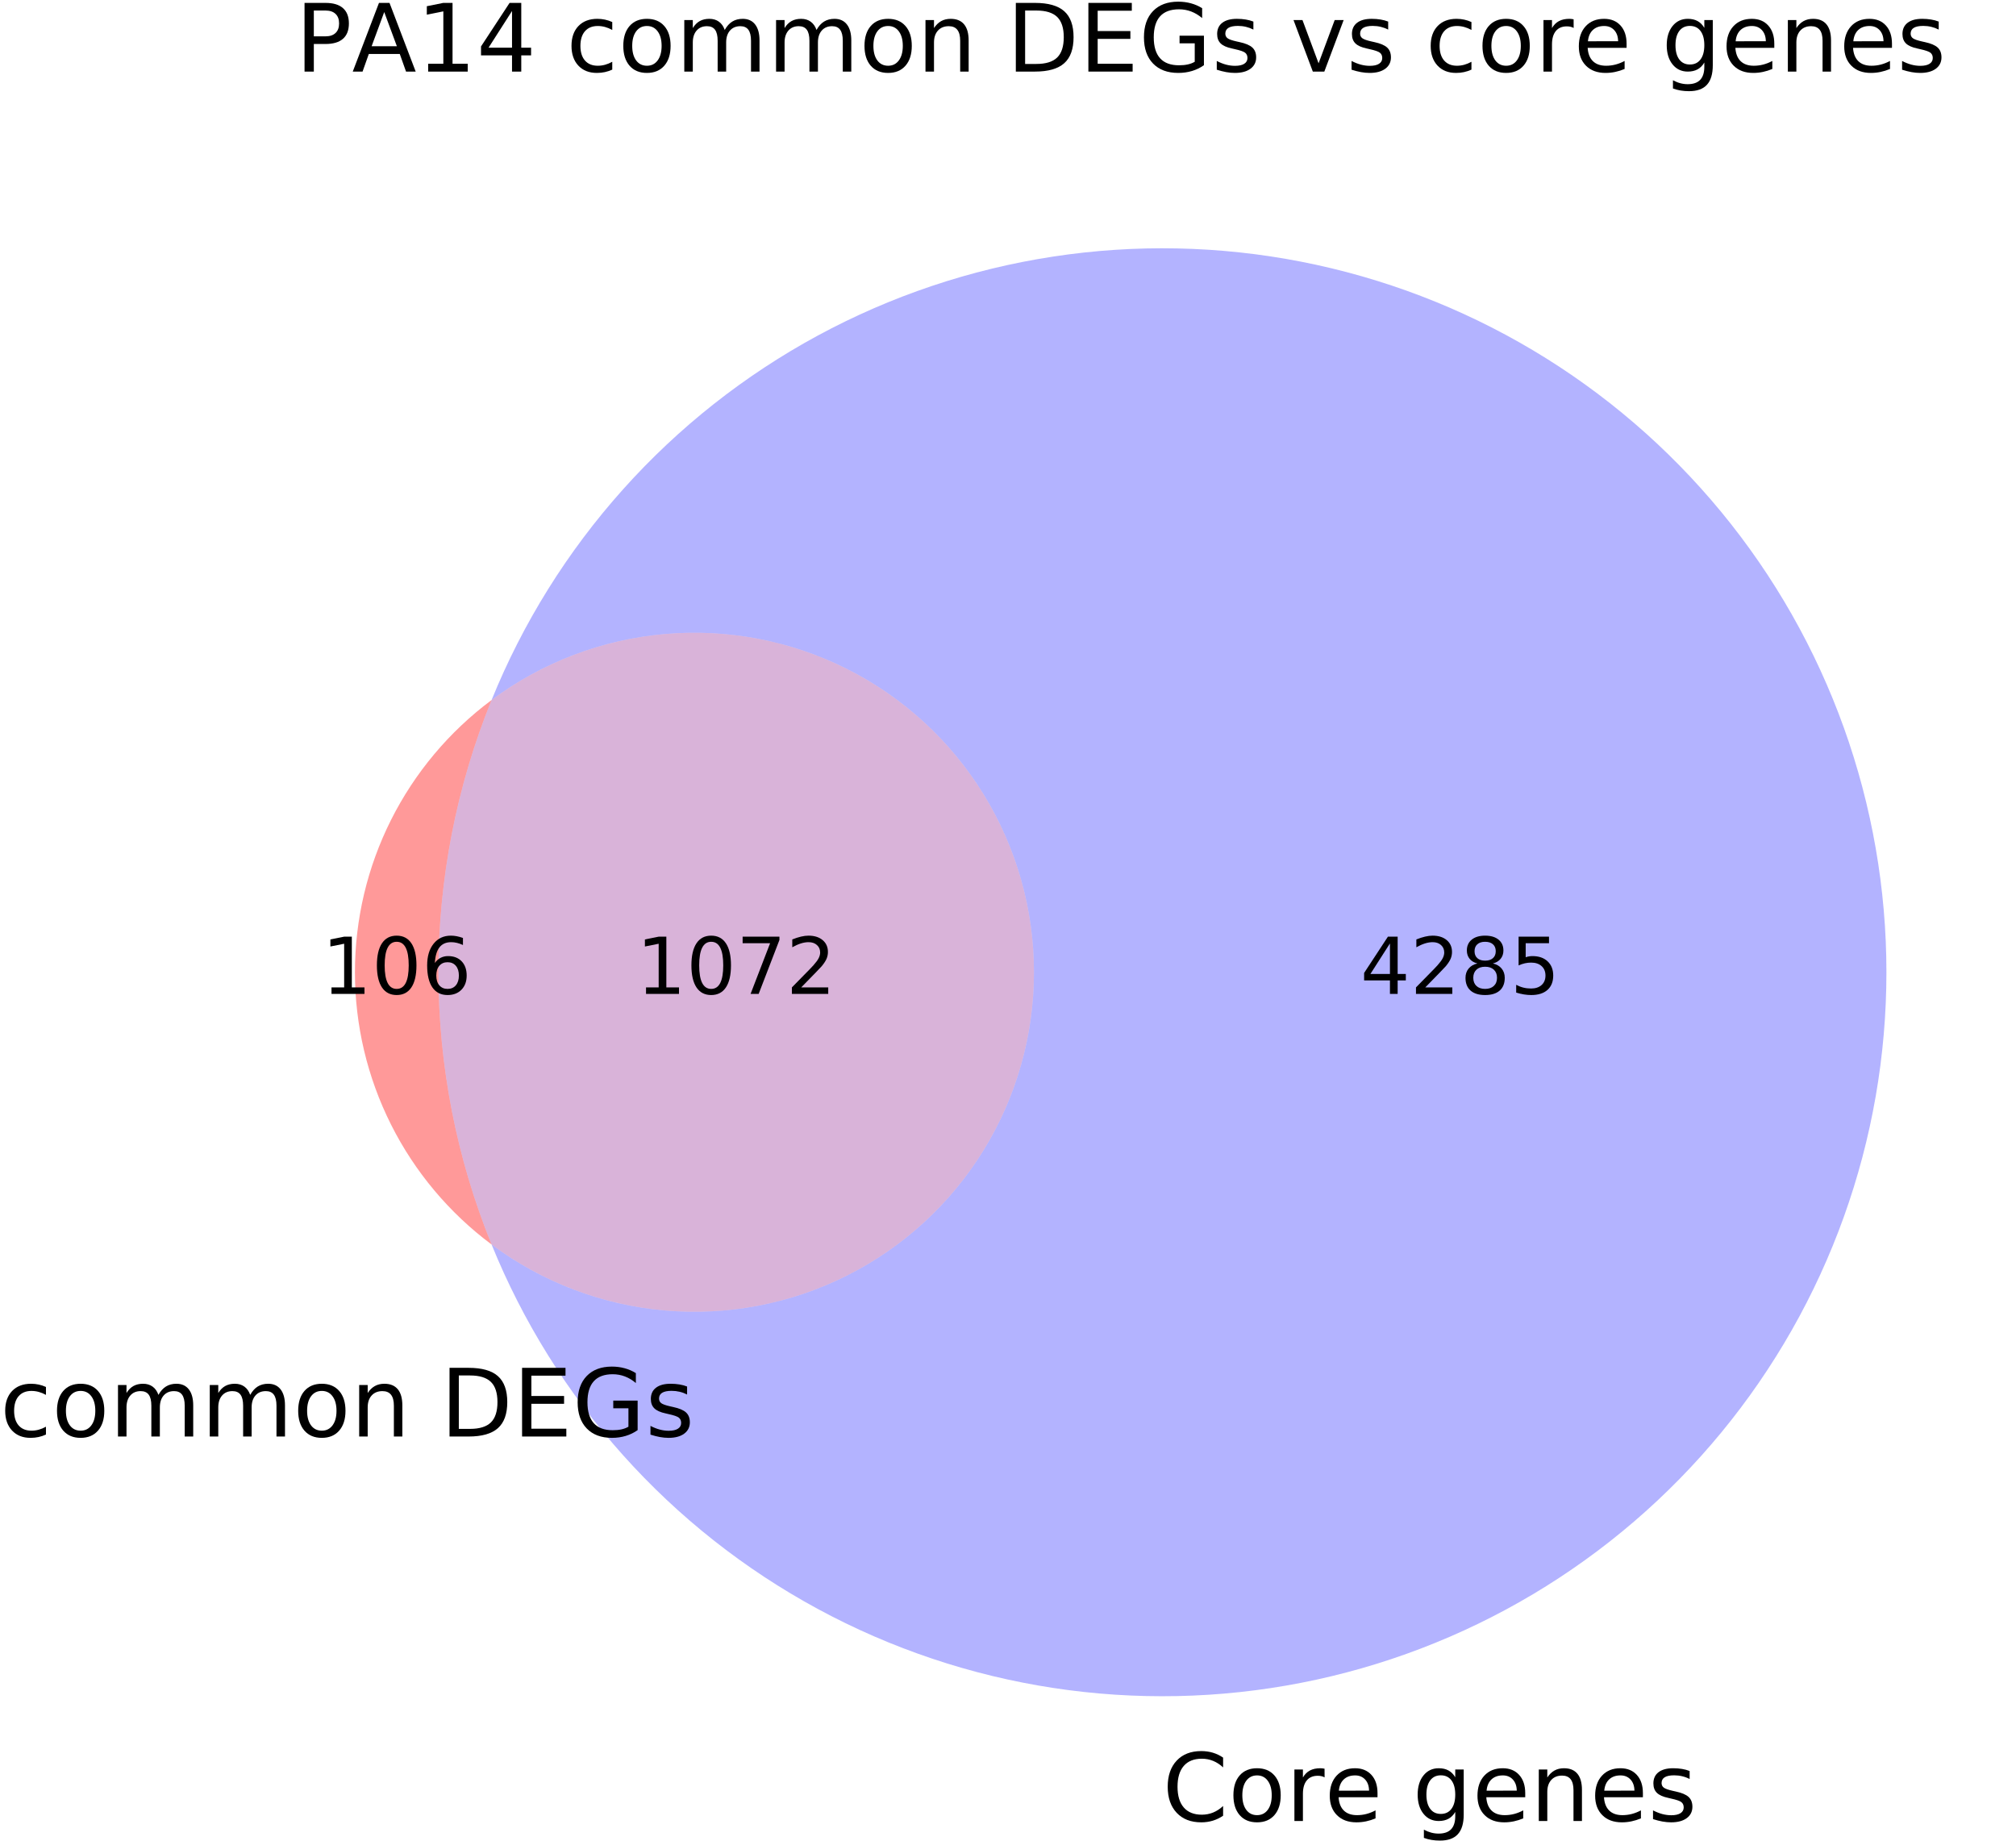
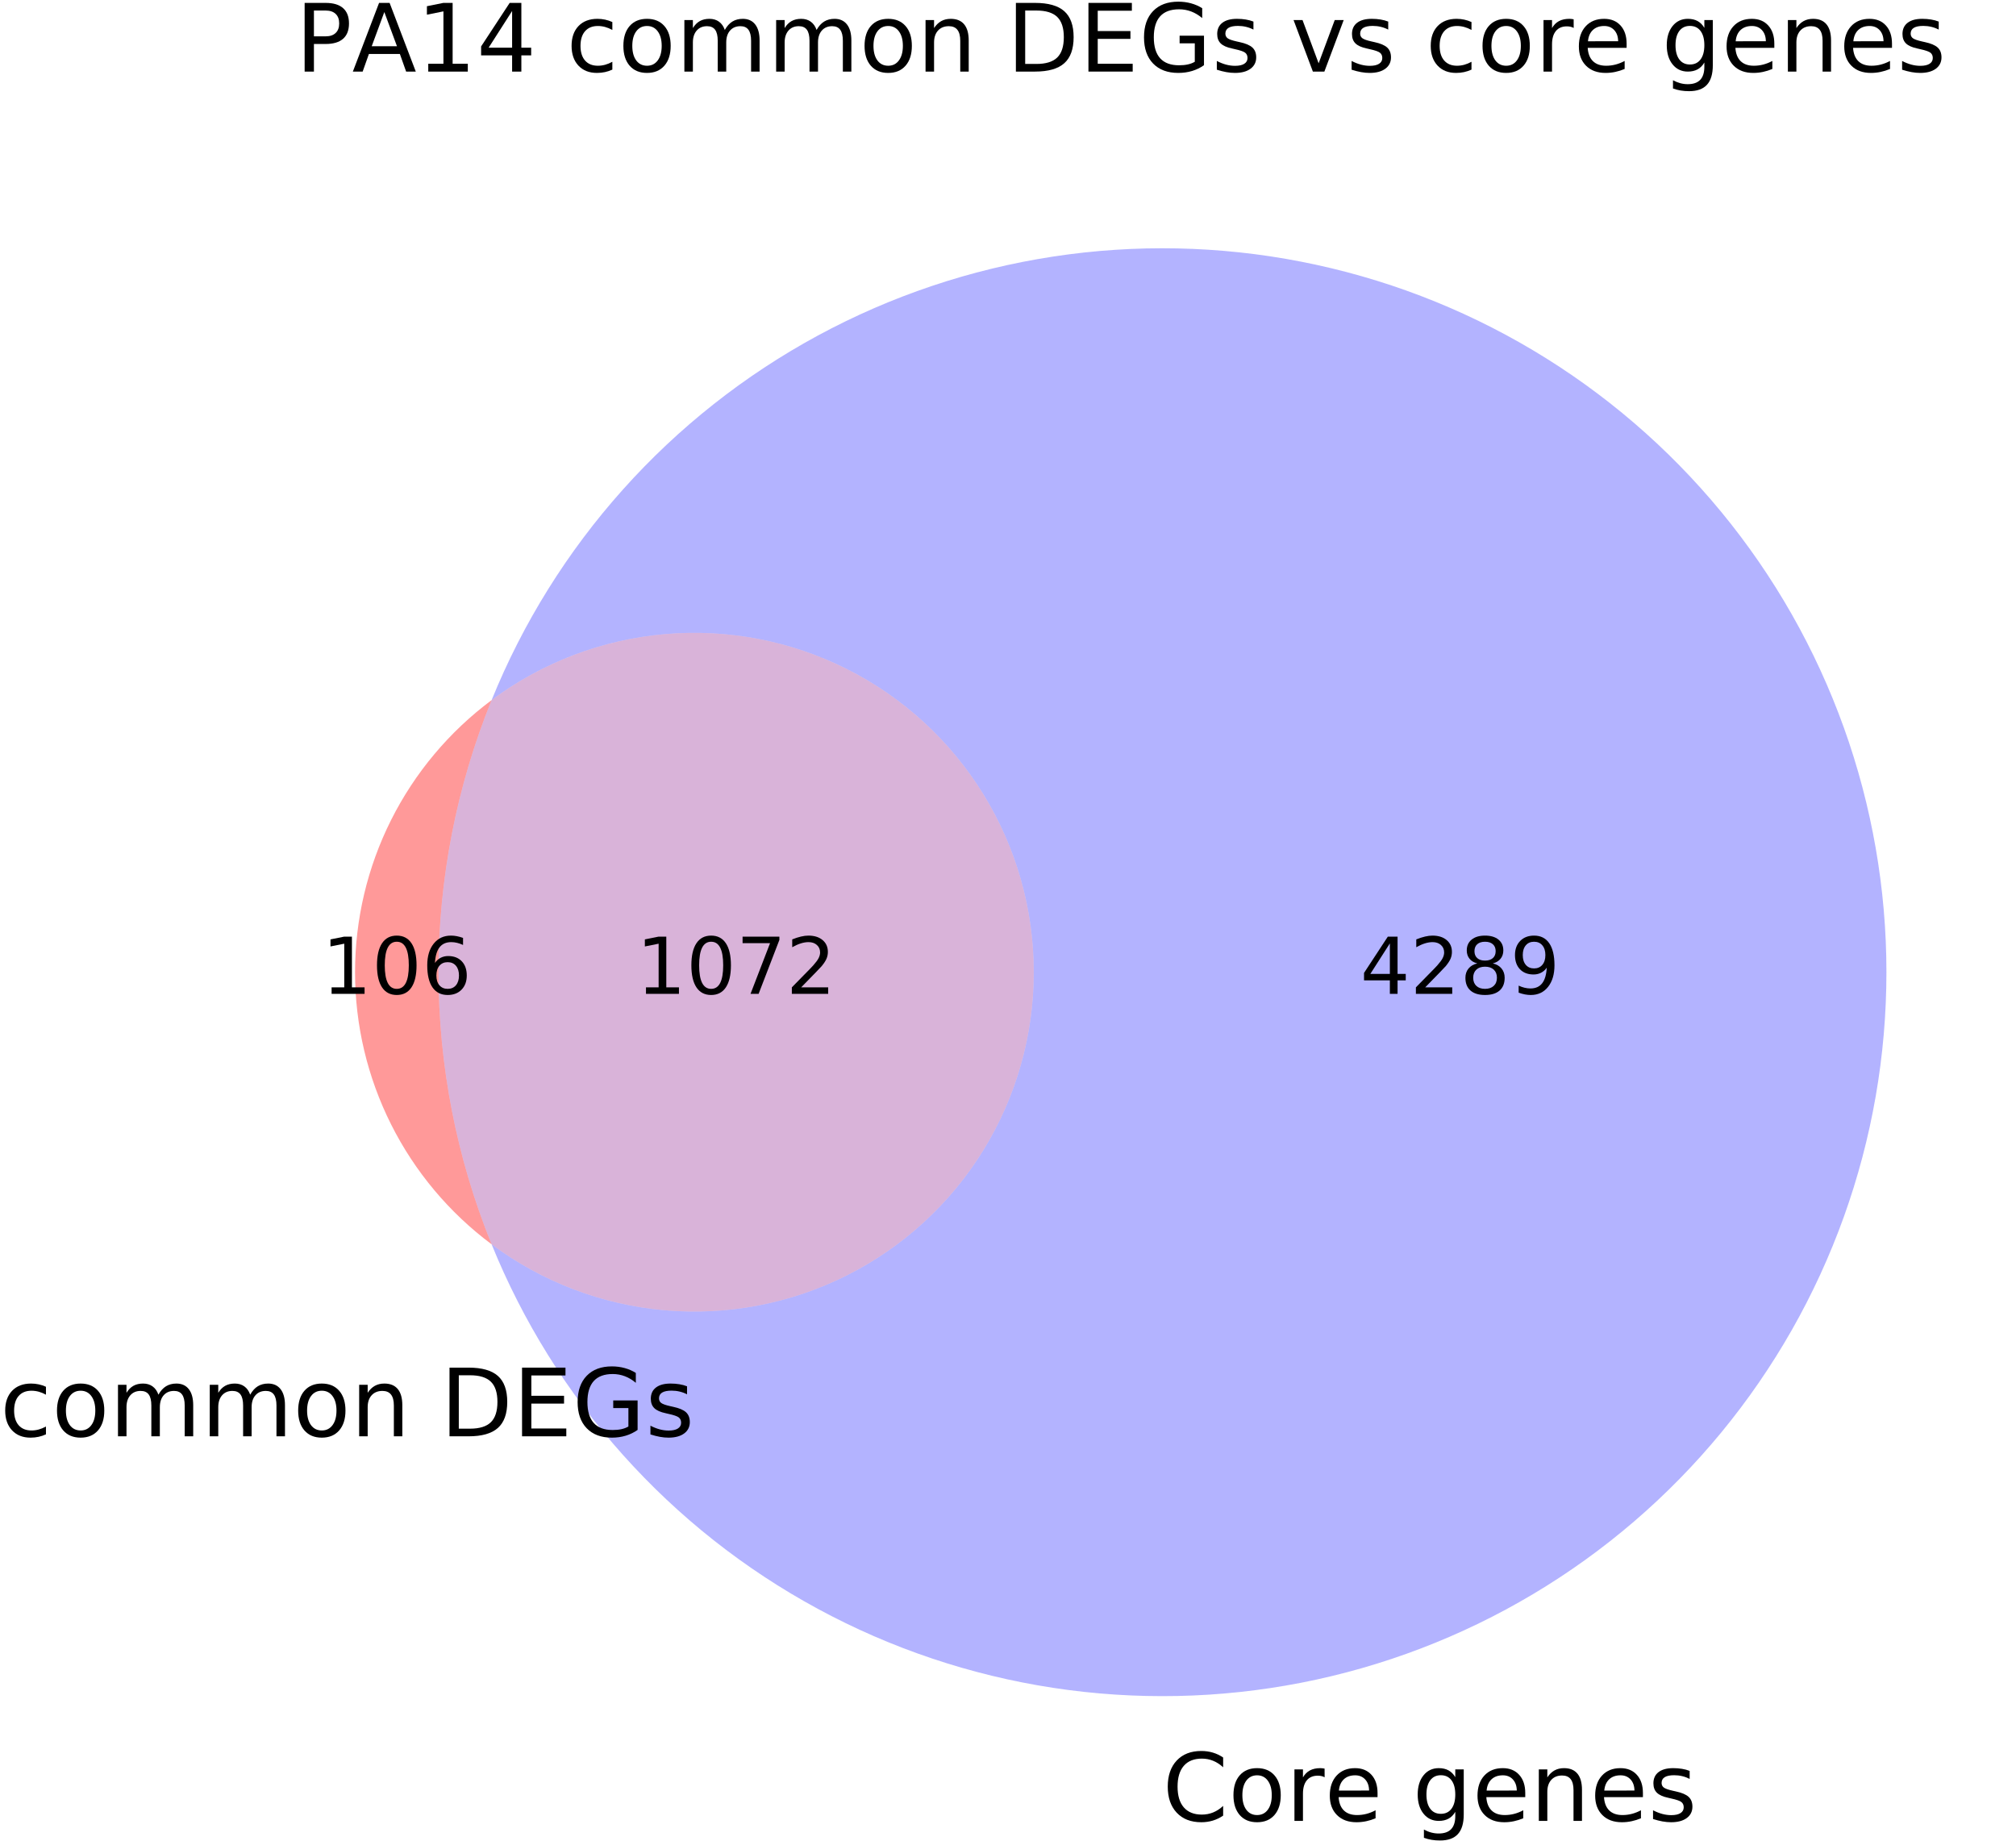
- <svg xmlns="http://www.w3.org/2000/svg" xmlns:xlink="http://www.w3.org/1999/xlink" height="234.439pt" version="1.1" viewBox="0 0 256.78 234.439" width="256.78pt">
+ <svg xmlns="http://www.w3.org/2000/svg" xmlns:xlink="http://www.w3.org/1999/xlink" height="234.439pt" version="1.1" viewBox="0 0 256.793 234.439" width="256.793pt">
  <defs>
    <style type="text/css">
*{stroke-linecap:butt;stroke-linejoin:round;}
  </style>
  </defs>
  <g id="figure_1">
    <g id="patch_1">
-       <path d="M 0 234.439 L 256.78 234.439 L 256.78 -0 L 0 -0 z " style="fill:none;" />
+       <path d="M 0 234.439 L 256.793 234.439 L 256.793 0 L 0 0 z " style="fill:none;" />
    </g>
    <g id="axes_1">
      <g id="patch_2">
-         <path clip-path="url(#p9f2050519a)" d="M 62.613 158.513 C 58.144 147.499 55.846 135.724 55.846 123.838 C 55.846 111.952 58.144 100.177 62.613 89.164 C 57.212 93.188 52.826 98.42 49.804 104.439 C 46.782 110.459 45.209 117.103 45.209 123.838 C 45.209 130.574 46.782 137.217 49.804 143.237 C 52.826 149.257 57.212 154.488 62.613 158.513 " style="fill:#ff0000;opacity:0.4;" />
+         <path clip-path="url(#pda471566d2)" d="M 62.62 158.498 C 58.155 147.488 55.859 135.719 55.859 123.838 C 55.859 111.958 58.155 100.188 62.62 89.179 C 57.222 93.202 52.838 98.431 49.818 104.448 C 46.798 110.465 45.225 117.106 45.225 123.838 C 45.225 130.571 46.798 137.211 49.818 143.228 C 52.838 149.245 57.222 154.474 62.62 158.498 " style="fill:#ff0000;opacity:0.4;" />
      </g>
      <g id="patch_3">
-         <path clip-path="url(#p9f2050519a)" d="M 62.613 89.164 C 69.043 84.373 76.68 81.463 84.668 80.761 C 92.656 80.06 100.684 81.594 107.85 85.191 C 115.016 88.788 121.043 94.309 125.253 101.133 C 129.463 107.957 131.694 115.82 131.694 123.838 C 131.694 131.857 129.463 139.719 125.253 146.544 C 121.043 153.368 115.016 158.888 107.85 162.485 C 100.684 166.082 92.656 167.616 84.668 166.915 C 76.68 166.213 69.043 163.304 62.613 158.513 C 66.605 168.349 72.266 177.423 79.345 185.334 C 86.424 193.244 94.817 199.873 104.152 204.928 C 113.487 209.983 123.625 213.388 134.119 214.993 C 144.613 216.598 155.305 216.378 165.725 214.345 C 176.144 212.311 186.134 208.494 195.254 203.061 C 204.374 197.628 212.488 190.661 219.238 182.467 C 225.987 174.273 231.271 164.974 234.856 154.982 C 238.442 144.99 240.275 134.454 240.275 123.838 C 240.275 113.222 238.442 102.686 234.856 92.694 C 231.271 82.702 225.987 73.404 219.238 65.21 C 212.488 57.016 204.374 50.048 195.254 44.615 C 186.134 39.182 176.144 35.365 165.725 33.331 C 155.305 31.298 144.613 31.079 134.119 32.684 C 123.625 34.288 113.487 37.693 104.152 42.748 C 94.817 47.803 86.424 54.432 79.345 62.343 C 72.266 70.253 66.605 79.327 62.613 89.164 " style="fill:#0000ff;opacity:0.3;" />
+         <path clip-path="url(#pda471566d2)" d="M 62.62 89.179 C 69.047 84.389 76.682 81.479 84.667 80.778 C 92.652 80.076 100.677 81.609 107.841 85.205 C 115.005 88.8 121.03 94.319 125.239 101.14 C 129.448 107.962 131.678 115.822 131.678 123.838 C 131.678 131.854 129.448 139.714 125.239 146.536 C 121.03 153.358 115.005 158.876 107.841 162.472 C 100.677 166.067 92.652 167.6 84.667 166.899 C 76.682 166.197 69.047 163.288 62.62 158.498 C 66.611 168.336 72.27 177.411 79.349 185.323 C 86.427 193.235 94.819 199.866 104.154 204.922 C 113.49 209.979 123.628 213.385 134.122 214.991 C 144.617 216.597 155.31 216.379 165.73 214.347 C 176.15 212.314 186.141 208.497 195.262 203.064 C 204.383 197.631 212.498 190.664 219.248 182.47 C 225.998 174.276 231.283 164.977 234.869 154.984 C 238.455 144.992 240.288 134.455 240.288 123.838 C 240.288 113.222 238.455 102.684 234.869 92.692 C 231.283 82.699 225.998 73.401 219.248 65.206 C 212.498 57.012 204.383 50.045 195.262 44.612 C 186.141 39.179 176.15 35.362 165.73 33.33 C 155.31 31.297 144.617 31.079 134.122 32.685 C 123.628 34.291 113.49 37.698 104.154 42.754 C 94.819 47.81 86.427 54.441 79.349 62.353 C 72.27 70.265 66.611 79.341 62.62 89.179 " style="fill:#0000ff;opacity:0.3;" />
      </g>
      <g id="patch_4">
-         <path clip-path="url(#p9f2050519a)" d="M 62.613 158.513 C 69.043 163.304 76.68 166.213 84.668 166.915 C 92.656 167.616 100.684 166.082 107.85 162.485 C 115.016 158.888 121.043 153.368 125.253 146.544 C 129.463 139.719 131.694 131.857 131.694 123.838 C 131.694 115.82 129.463 107.957 125.253 101.133 C 121.043 94.309 115.016 88.788 107.85 85.191 C 100.684 81.594 92.656 80.06 84.668 80.761 C 76.68 81.463 69.043 84.373 62.613 89.164 C 58.144 100.177 55.846 111.952 55.846 123.838 C 55.846 135.724 58.144 147.499 62.613 158.513 " style="fill:#800080;opacity:0.3;" />
+         <path clip-path="url(#pda471566d2)" d="M 62.62 158.498 C 69.047 163.288 76.682 166.197 84.667 166.899 C 92.652 167.6 100.677 166.067 107.841 162.472 C 115.005 158.876 121.03 153.358 125.239 146.536 C 129.448 139.714 131.678 131.854 131.678 123.838 C 131.678 115.822 129.448 107.962 125.239 101.14 C 121.03 94.319 115.005 88.8 107.841 85.205 C 100.677 81.609 92.652 80.076 84.667 80.778 C 76.682 81.479 69.047 84.389 62.62 89.179 C 58.155 100.188 55.859 111.958 55.859 123.838 C 55.859 135.719 58.155 147.488 62.62 158.498 " style="fill:#800080;opacity:0.3;" />
      </g>
      <g id="text_1">
        <defs>
          <path d="M 12.406 8.297 L 28.516 8.297 L 28.516 63.922 L 10.984 60.406 L 10.984 69.391 L 28.422 72.906 L 38.281 72.906 L 38.281 8.297 L 54.391 8.297 L 54.391 0 L 12.406 0 z " id="DejaVuSans-49" />
          <path d="M 31.781 66.406 Q 24.172 66.406 20.328 58.906 Q 16.5 51.422 16.5 36.375 Q 16.5 21.391 20.328 13.891 Q 24.172 6.391 31.781 6.391 Q 39.453 6.391 43.281 13.891 Q 47.125 21.391 47.125 36.375 Q 47.125 51.422 43.281 58.906 Q 39.453 66.406 31.781 66.406 z M 31.781 74.219 Q 44.047 74.219 50.516 64.516 Q 56.984 54.828 56.984 36.375 Q 56.984 17.969 50.516 8.266 Q 44.047 -1.422 31.781 -1.422 Q 19.531 -1.422 13.062 8.266 Q 6.594 17.969 6.594 36.375 Q 6.594 54.828 13.062 64.516 Q 19.531 74.219 31.781 74.219 z " id="DejaVuSans-48" />
          <path d="M 33.016 40.375 Q 26.375 40.375 22.484 35.828 Q 18.609 31.297 18.609 23.391 Q 18.609 15.531 22.484 10.953 Q 26.375 6.391 33.016 6.391 Q 39.656 6.391 43.531 10.953 Q 47.406 15.531 47.406 23.391 Q 47.406 31.297 43.531 35.828 Q 39.656 40.375 33.016 40.375 z M 52.594 71.297 L 52.594 62.312 Q 48.875 64.062 45.094 64.984 Q 41.312 65.922 37.594 65.922 Q 27.828 65.922 22.672 59.328 Q 17.531 52.734 16.797 39.406 Q 19.672 43.656 24.016 45.922 Q 28.375 48.188 33.594 48.188 Q 44.578 48.188 50.953 41.516 Q 57.328 34.859 57.328 23.391 Q 57.328 12.156 50.688 5.359 Q 44.047 -1.422 33.016 -1.422 Q 20.359 -1.422 13.672 8.266 Q 6.984 17.969 6.984 36.375 Q 6.984 53.656 15.188 63.938 Q 23.391 74.219 37.203 74.219 Q 40.922 74.219 44.703 73.484 Q 48.484 72.75 52.594 71.297 z " id="DejaVuSans-54" />
        </defs>
-         <g transform="translate(40.98353 126.5975)scale(0.1 -0.1)">
+         <g transform="translate(40.99807 126.5975)scale(0.1 -0.1)">
          <use xlink:href="#DejaVuSans-49" />
          <use x="63.623" xlink:href="#DejaVuSans-48" />
          <use x="127.246" xlink:href="#DejaVuSans-54" />
        </g>
      </g>
      <g id="text_2">
        <defs>
          <path d="M 37.797 64.312 L 12.891 25.391 L 37.797 25.391 z M 35.203 72.906 L 47.609 72.906 L 47.609 25.391 L 58.016 25.391 L 58.016 17.188 L 47.609 17.188 L 47.609 0 L 37.797 0 L 37.797 17.188 L 4.891 17.188 L 4.891 26.703 z " id="DejaVuSans-52" />
          <path d="M 19.188 8.297 L 53.609 8.297 L 53.609 0 L 7.328 0 L 7.328 8.297 Q 12.938 14.109 22.625 23.891 Q 32.328 33.688 34.812 36.531 Q 39.547 41.844 41.422 45.531 Q 43.312 49.219 43.312 52.781 Q 43.312 58.594 39.234 62.25 Q 35.156 65.922 28.609 65.922 Q 23.969 65.922 18.812 64.312 Q 13.672 62.703 7.812 59.422 L 7.812 69.391 Q 13.766 71.781 18.938 73 Q 24.125 74.219 28.422 74.219 Q 39.75 74.219 46.484 68.547 Q 53.219 62.891 53.219 53.422 Q 53.219 48.922 51.531 44.891 Q 49.859 40.875 45.406 35.406 Q 44.188 33.984 37.641 27.219 Q 31.109 20.453 19.188 8.297 z " id="DejaVuSans-50" />
          <path d="M 31.781 34.625 Q 24.75 34.625 20.719 30.859 Q 16.703 27.094 16.703 20.516 Q 16.703 13.922 20.719 10.156 Q 24.75 6.391 31.781 6.391 Q 38.812 6.391 42.859 10.172 Q 46.922 13.969 46.922 20.516 Q 46.922 27.094 42.891 30.859 Q 38.875 34.625 31.781 34.625 z M 21.922 38.812 Q 15.578 40.375 12.031 44.719 Q 8.5 49.078 8.5 55.328 Q 8.5 64.062 14.719 69.141 Q 20.953 74.219 31.781 74.219 Q 42.672 74.219 48.875 69.141 Q 55.078 64.062 55.078 55.328 Q 55.078 49.078 51.531 44.719 Q 48 40.375 41.703 38.812 Q 48.828 37.156 52.797 32.312 Q 56.781 27.484 56.781 20.516 Q 56.781 9.906 50.312 4.234 Q 43.844 -1.422 31.781 -1.422 Q 19.734 -1.422 13.25 4.234 Q 6.781 9.906 6.781 20.516 Q 6.781 27.484 10.781 32.312 Q 14.797 37.156 21.922 38.812 z M 18.312 54.391 Q 18.312 48.734 21.844 45.562 Q 25.391 42.391 31.781 42.391 Q 38.141 42.391 41.719 45.562 Q 45.312 48.734 45.312 54.391 Q 45.312 60.062 41.719 63.234 Q 38.141 66.406 31.781 66.406 Q 25.391 66.406 21.844 63.234 Q 18.312 60.062 18.312 54.391 z " id="DejaVuSans-56" />
-           <path d="M 10.797 72.906 L 49.516 72.906 L 49.516 64.594 L 19.828 64.594 L 19.828 46.734 Q 21.969 47.469 24.109 47.828 Q 26.266 48.188 28.422 48.188 Q 40.625 48.188 47.75 41.5 Q 54.891 34.812 54.891 23.391 Q 54.891 11.625 47.562 5.094 Q 40.234 -1.422 26.906 -1.422 Q 22.312 -1.422 17.547 -0.641 Q 12.797 0.141 7.719 1.703 L 7.719 11.625 Q 12.109 9.234 16.797 8.062 Q 21.484 6.891 26.703 6.891 Q 35.156 6.891 40.078 11.328 Q 45.016 15.766 45.016 23.391 Q 45.016 31 40.078 35.438 Q 35.156 39.891 26.703 39.891 Q 22.75 39.891 18.812 39.016 Q 14.891 38.141 10.797 36.281 z " id="DejaVuSans-53" />
+           <path d="M 10.984 1.516 L 10.984 10.5 Q 14.703 8.734 18.5 7.812 Q 22.312 6.891 25.984 6.891 Q 35.75 6.891 40.891 13.453 Q 46.047 20.016 46.781 33.406 Q 43.953 29.203 39.594 26.953 Q 35.25 24.703 29.984 24.703 Q 19.047 24.703 12.672 31.312 Q 6.297 37.938 6.297 49.422 Q 6.297 60.641 12.938 67.422 Q 19.578 74.219 30.609 74.219 Q 43.266 74.219 49.922 64.516 Q 56.594 54.828 56.594 36.375 Q 56.594 19.141 48.406 8.859 Q 40.234 -1.422 26.422 -1.422 Q 22.703 -1.422 18.891 -0.688 Q 15.094 0.047 10.984 1.516 z M 30.609 32.422 Q 37.25 32.422 41.125 36.953 Q 45.016 41.5 45.016 49.422 Q 45.016 57.281 41.125 61.844 Q 37.25 66.406 30.609 66.406 Q 23.969 66.406 20.094 61.844 Q 16.219 57.281 16.219 49.422 Q 16.219 41.5 20.094 36.953 Q 23.969 32.422 30.609 32.422 z " id="DejaVuSans-57" />
        </defs>
-         <g transform="translate(173.2593 126.5975)scale(0.1 -0.1)">
+         <g transform="translate(173.2578 126.5975)scale(0.1 -0.1)">
          <use xlink:href="#DejaVuSans-52" />
          <use x="63.623" xlink:href="#DejaVuSans-50" />
          <use x="127.246" xlink:href="#DejaVuSans-56" />
-           <use x="190.869" xlink:href="#DejaVuSans-53" />
+           <use x="190.869" xlink:href="#DejaVuSans-57" />
        </g>
      </g>
      <g id="text_3">
        <defs>
          <path d="M 8.203 72.906 L 55.078 72.906 L 55.078 68.703 L 28.609 0 L 18.312 0 L 43.219 64.594 L 8.203 64.594 z " id="DejaVuSans-55" />
        </defs>
-         <g transform="translate(81.0448 126.5975)scale(0.1 -0.1)">
+         <g transform="translate(81.04326 126.5975)scale(0.1 -0.1)">
          <use xlink:href="#DejaVuSans-49" />
          <use x="63.623" xlink:href="#DejaVuSans-48" />
          <use x="127.246" xlink:href="#DejaVuSans-55" />
          <use x="190.869" xlink:href="#DejaVuSans-50" />
        </g>
      </g>
      <g id="text_4">
        <defs>
          <path d="M 48.781 52.594 L 48.781 44.188 Q 44.969 46.297 41.141 47.344 Q 37.312 48.391 33.406 48.391 Q 24.656 48.391 19.812 42.844 Q 14.984 37.312 14.984 27.297 Q 14.984 17.281 19.812 11.734 Q 24.656 6.203 33.406 6.203 Q 37.312 6.203 41.141 7.25 Q 44.969 8.297 48.781 10.406 L 48.781 2.094 Q 45.016 0.344 40.984 -0.531 Q 36.969 -1.422 32.422 -1.422 Q 20.062 -1.422 12.781 6.344 Q 5.516 14.109 5.516 27.297 Q 5.516 40.672 12.859 48.328 Q 20.219 56 33.016 56 Q 37.156 56 41.109 55.141 Q 45.062 54.297 48.781 52.594 z " id="DejaVuSans-99" />
          <path d="M 30.609 48.391 Q 23.391 48.391 19.188 42.75 Q 14.984 37.109 14.984 27.297 Q 14.984 17.484 19.156 11.844 Q 23.344 6.203 30.609 6.203 Q 37.797 6.203 41.984 11.859 Q 46.188 17.531 46.188 27.297 Q 46.188 37.016 41.984 42.703 Q 37.797 48.391 30.609 48.391 z M 30.609 56 Q 42.328 56 49.016 48.375 Q 55.719 40.766 55.719 27.297 Q 55.719 13.875 49.016 6.219 Q 42.328 -1.422 30.609 -1.422 Q 18.844 -1.422 12.172 6.219 Q 5.516 13.875 5.516 27.297 Q 5.516 40.766 12.172 48.375 Q 18.844 56 30.609 56 z " id="DejaVuSans-111" />
          <path d="M 52 44.188 Q 55.375 50.25 60.062 53.125 Q 64.75 56 71.094 56 Q 79.641 56 84.281 50.016 Q 88.922 44.047 88.922 33.016 L 88.922 0 L 79.891 0 L 79.891 32.719 Q 79.891 40.578 77.094 44.375 Q 74.312 48.188 68.609 48.188 Q 61.625 48.188 57.562 43.547 Q 53.516 38.922 53.516 30.906 L 53.516 0 L 44.484 0 L 44.484 32.719 Q 44.484 40.625 41.703 44.406 Q 38.922 48.188 33.109 48.188 Q 26.219 48.188 22.156 43.531 Q 18.109 38.875 18.109 30.906 L 18.109 0 L 9.078 0 L 9.078 54.688 L 18.109 54.688 L 18.109 46.188 Q 21.188 51.219 25.484 53.609 Q 29.781 56 35.688 56 Q 41.656 56 45.828 52.969 Q 50 49.953 52 44.188 z " id="DejaVuSans-109" />
          <path d="M 54.891 33.016 L 54.891 0 L 45.906 0 L 45.906 32.719 Q 45.906 40.484 42.875 44.328 Q 39.844 48.188 33.797 48.188 Q 26.516 48.188 22.312 43.547 Q 18.109 38.922 18.109 30.906 L 18.109 0 L 9.078 0 L 9.078 54.688 L 18.109 54.688 L 18.109 46.188 Q 21.344 51.125 25.703 53.562 Q 30.078 56 35.797 56 Q 45.219 56 50.047 50.172 Q 54.891 44.344 54.891 33.016 z " id="DejaVuSans-110" />
          <path id="DejaVuSans-32" />
          <path d="M 19.672 64.797 L 19.672 8.109 L 31.594 8.109 Q 46.688 8.109 53.688 14.938 Q 60.688 21.781 60.688 36.531 Q 60.688 51.172 53.688 57.984 Q 46.688 64.797 31.594 64.797 z M 9.812 72.906 L 30.078 72.906 Q 51.266 72.906 61.172 64.094 Q 71.094 55.281 71.094 36.531 Q 71.094 17.672 61.125 8.828 Q 51.172 0 30.078 0 L 9.812 0 z " id="DejaVuSans-68" />
          <path d="M 9.812 72.906 L 55.906 72.906 L 55.906 64.594 L 19.672 64.594 L 19.672 43.016 L 54.391 43.016 L 54.391 34.719 L 19.672 34.719 L 19.672 8.297 L 56.781 8.297 L 56.781 0 L 9.812 0 z " id="DejaVuSans-69" />
          <path d="M 59.516 10.406 L 59.516 29.984 L 43.406 29.984 L 43.406 38.094 L 69.281 38.094 L 69.281 6.781 Q 63.578 2.734 56.688 0.656 Q 49.812 -1.422 42 -1.422 Q 24.906 -1.422 15.25 8.562 Q 5.609 18.562 5.609 36.375 Q 5.609 54.25 15.25 64.234 Q 24.906 74.219 42 74.219 Q 49.125 74.219 55.547 72.453 Q 61.969 70.703 67.391 67.281 L 67.391 56.781 Q 61.922 61.422 55.766 63.766 Q 49.609 66.109 42.828 66.109 Q 29.438 66.109 22.719 58.641 Q 16.016 51.172 16.016 36.375 Q 16.016 21.625 22.719 14.156 Q 29.438 6.688 42.828 6.688 Q 48.047 6.688 52.141 7.594 Q 56.25 8.5 59.516 10.406 z " id="DejaVuSans-71" />
          <path d="M 44.281 53.078 L 44.281 44.578 Q 40.484 46.531 36.375 47.5 Q 32.281 48.484 27.875 48.484 Q 21.188 48.484 17.844 46.438 Q 14.5 44.391 14.5 40.281 Q 14.5 37.156 16.891 35.375 Q 19.281 33.594 26.516 31.984 L 29.594 31.297 Q 39.156 29.25 43.188 25.516 Q 47.219 21.781 47.219 15.094 Q 47.219 7.469 41.188 3.016 Q 35.156 -1.422 24.609 -1.422 Q 20.219 -1.422 15.453 -0.562 Q 10.688 0.297 5.422 2 L 5.422 11.281 Q 10.406 8.688 15.234 7.391 Q 20.062 6.109 24.812 6.109 Q 31.156 6.109 34.562 8.281 Q 37.984 10.453 37.984 14.406 Q 37.984 18.062 35.516 20.016 Q 33.062 21.969 24.703 23.781 L 21.578 24.516 Q 13.234 26.266 9.516 29.906 Q 5.812 33.547 5.812 39.891 Q 5.812 47.609 11.281 51.797 Q 16.75 56 26.812 56 Q 31.781 56 36.172 55.266 Q 40.578 54.547 44.281 53.078 z " id="DejaVuSans-115" />
        </defs>
-         <g transform="translate(0 182.9716)scale(0.12 -0.12)">
+         <g transform="translate(0 182.9547)scale(0.12 -0.12)">
          <use xlink:href="#DejaVuSans-99" />
          <use x="54.98" xlink:href="#DejaVuSans-111" />
          <use x="116.162" xlink:href="#DejaVuSans-109" />
          <use x="213.574" xlink:href="#DejaVuSans-109" />
          <use x="310.986" xlink:href="#DejaVuSans-111" />
          <use x="372.168" xlink:href="#DejaVuSans-110" />
          <use x="435.547" xlink:href="#DejaVuSans-32" />
          <use x="467.334" xlink:href="#DejaVuSans-68" />
          <use x="544.336" xlink:href="#DejaVuSans-69" />
          <use x="607.52" xlink:href="#DejaVuSans-71" />
          <use x="685.01" xlink:href="#DejaVuSans-115" />
        </g>
      </g>
      <g id="text_5">
        <defs>
          <path d="M 64.406 67.281 L 64.406 56.891 Q 59.422 61.531 53.781 63.812 Q 48.141 66.109 41.797 66.109 Q 29.297 66.109 22.656 58.469 Q 16.016 50.828 16.016 36.375 Q 16.016 21.969 22.656 14.328 Q 29.297 6.688 41.797 6.688 Q 48.141 6.688 53.781 8.984 Q 59.422 11.281 64.406 15.922 L 64.406 5.609 Q 59.234 2.094 53.438 0.328 Q 47.656 -1.422 41.219 -1.422 Q 24.656 -1.422 15.125 8.703 Q 5.609 18.844 5.609 36.375 Q 5.609 53.953 15.125 64.078 Q 24.656 74.219 41.219 74.219 Q 47.75 74.219 53.531 72.484 Q 59.328 70.75 64.406 67.281 z " id="DejaVuSans-67" />
          <path d="M 41.109 46.297 Q 39.594 47.172 37.812 47.578 Q 36.031 48 33.891 48 Q 26.266 48 22.188 43.047 Q 18.109 38.094 18.109 28.812 L 18.109 0 L 9.078 0 L 9.078 54.688 L 18.109 54.688 L 18.109 46.188 Q 20.953 51.172 25.484 53.578 Q 30.031 56 36.531 56 Q 37.453 56 38.578 55.875 Q 39.703 55.766 41.062 55.516 z " id="DejaVuSans-114" />
          <path d="M 56.203 29.594 L 56.203 25.203 L 14.891 25.203 Q 15.484 15.922 20.484 11.062 Q 25.484 6.203 34.422 6.203 Q 39.594 6.203 44.453 7.469 Q 49.312 8.734 54.109 11.281 L 54.109 2.781 Q 49.266 0.734 44.188 -0.344 Q 39.109 -1.422 33.891 -1.422 Q 20.797 -1.422 13.156 6.188 Q 5.516 13.812 5.516 26.812 Q 5.516 40.234 12.766 48.109 Q 20.016 56 32.328 56 Q 43.359 56 49.781 48.891 Q 56.203 41.797 56.203 29.594 z M 47.219 32.234 Q 47.125 39.594 43.094 43.984 Q 39.062 48.391 32.422 48.391 Q 24.906 48.391 20.391 44.141 Q 15.875 39.891 15.188 32.172 z " id="DejaVuSans-101" />
          <path d="M 45.406 27.984 Q 45.406 37.75 41.375 43.109 Q 37.359 48.484 30.078 48.484 Q 22.859 48.484 18.828 43.109 Q 14.797 37.75 14.797 27.984 Q 14.797 18.266 18.828 12.891 Q 22.859 7.516 30.078 7.516 Q 37.359 7.516 41.375 12.891 Q 45.406 18.266 45.406 27.984 z M 54.391 6.781 Q 54.391 -7.172 48.188 -13.984 Q 42 -20.797 29.203 -20.797 Q 24.469 -20.797 20.266 -20.094 Q 16.062 -19.391 12.109 -17.922 L 12.109 -9.188 Q 16.062 -11.328 19.922 -12.344 Q 23.781 -13.375 27.781 -13.375 Q 36.625 -13.375 41.016 -8.766 Q 45.406 -4.156 45.406 5.172 L 45.406 9.625 Q 42.625 4.781 38.281 2.391 Q 33.938 0 27.875 0 Q 17.828 0 11.672 7.656 Q 5.516 15.328 5.516 27.984 Q 5.516 40.672 11.672 48.328 Q 17.828 56 27.875 56 Q 33.938 56 38.281 53.609 Q 42.625 51.219 45.406 46.391 L 45.406 54.688 L 54.391 54.688 z " id="DejaVuSans-103" />
        </defs>
-         <g transform="translate(148.0603 231.9436)scale(0.12 -0.12)">
+         <g transform="translate(148.0734 231.9429)scale(0.12 -0.12)">
          <use xlink:href="#DejaVuSans-67" />
          <use x="69.824" xlink:href="#DejaVuSans-111" />
          <use x="131.006" xlink:href="#DejaVuSans-114" />
          <use x="172.088" xlink:href="#DejaVuSans-101" />
          <use x="233.611" xlink:href="#DejaVuSans-32" />
          <use x="265.398" xlink:href="#DejaVuSans-103" />
          <use x="328.875" xlink:href="#DejaVuSans-101" />
          <use x="390.398" xlink:href="#DejaVuSans-110" />
          <use x="453.777" xlink:href="#DejaVuSans-101" />
          <use x="515.301" xlink:href="#DejaVuSans-115" />
        </g>
      </g>
      <g id="text_6">
        <defs>
          <path d="M 19.672 64.797 L 19.672 37.406 L 32.078 37.406 Q 38.969 37.406 42.719 40.969 Q 46.484 44.531 46.484 51.125 Q 46.484 57.672 42.719 61.234 Q 38.969 64.797 32.078 64.797 z M 9.812 72.906 L 32.078 72.906 Q 44.344 72.906 50.609 67.359 Q 56.891 61.812 56.891 51.125 Q 56.891 40.328 50.609 34.812 Q 44.344 29.297 32.078 29.297 L 19.672 29.297 L 19.672 0 L 9.812 0 z " id="DejaVuSans-80" />
          <path d="M 34.188 63.188 L 20.797 26.906 L 47.609 26.906 z M 28.609 72.906 L 39.797 72.906 L 67.578 0 L 57.328 0 L 50.688 18.703 L 17.828 18.703 L 11.188 0 L 0.781 0 z " id="DejaVuSans-65" />
          <path d="M 2.984 54.688 L 12.5 54.688 L 29.594 8.797 L 46.688 54.688 L 56.203 54.688 L 35.688 0 L 23.484 0 z " id="DejaVuSans-118" />
        </defs>
-         <g transform="translate(37.6124 9.118125)scale(0.12 -0.12)">
+         <g transform="translate(37.62704 9.118125)scale(0.12 -0.12)">
          <use xlink:href="#DejaVuSans-80" />
          <use x="60.209" xlink:href="#DejaVuSans-65" />
          <use x="128.617" xlink:href="#DejaVuSans-49" />
          <use x="192.24" xlink:href="#DejaVuSans-52" />
          <use x="255.863" xlink:href="#DejaVuSans-32" />
          <use x="287.65" xlink:href="#DejaVuSans-99" />
          <use x="342.631" xlink:href="#DejaVuSans-111" />
          <use x="403.812" xlink:href="#DejaVuSans-109" />
          <use x="501.225" xlink:href="#DejaVuSans-109" />
          <use x="598.637" xlink:href="#DejaVuSans-111" />
          <use x="659.818" xlink:href="#DejaVuSans-110" />
          <use x="723.197" xlink:href="#DejaVuSans-32" />
          <use x="754.984" xlink:href="#DejaVuSans-68" />
          <use x="831.986" xlink:href="#DejaVuSans-69" />
          <use x="895.17" xlink:href="#DejaVuSans-71" />
          <use x="972.66" xlink:href="#DejaVuSans-115" />
          <use x="1024.76" xlink:href="#DejaVuSans-32" />
          <use x="1056.547" xlink:href="#DejaVuSans-118" />
          <use x="1115.727" xlink:href="#DejaVuSans-115" />
          <use x="1167.826" xlink:href="#DejaVuSans-32" />
          <use x="1199.613" xlink:href="#DejaVuSans-99" />
          <use x="1254.594" xlink:href="#DejaVuSans-111" />
          <use x="1315.775" xlink:href="#DejaVuSans-114" />
          <use x="1356.857" xlink:href="#DejaVuSans-101" />
          <use x="1418.381" xlink:href="#DejaVuSans-32" />
          <use x="1450.168" xlink:href="#DejaVuSans-103" />
          <use x="1513.645" xlink:href="#DejaVuSans-101" />
          <use x="1575.168" xlink:href="#DejaVuSans-110" />
          <use x="1638.547" xlink:href="#DejaVuSans-101" />
          <use x="1700.07" xlink:href="#DejaVuSans-115" />
        </g>
      </g>
    </g>
  </g>
  <defs>
-     <clipPath id="p9f2050519a">
-       <rect height="217.44" width="228.077" x="28.703" y="15.118" />
+     <clipPath id="pda471566d2">
+       <rect height="217.44" width="228.074" x="28.719" y="15.118" />
    </clipPath>
  </defs>
</svg>
